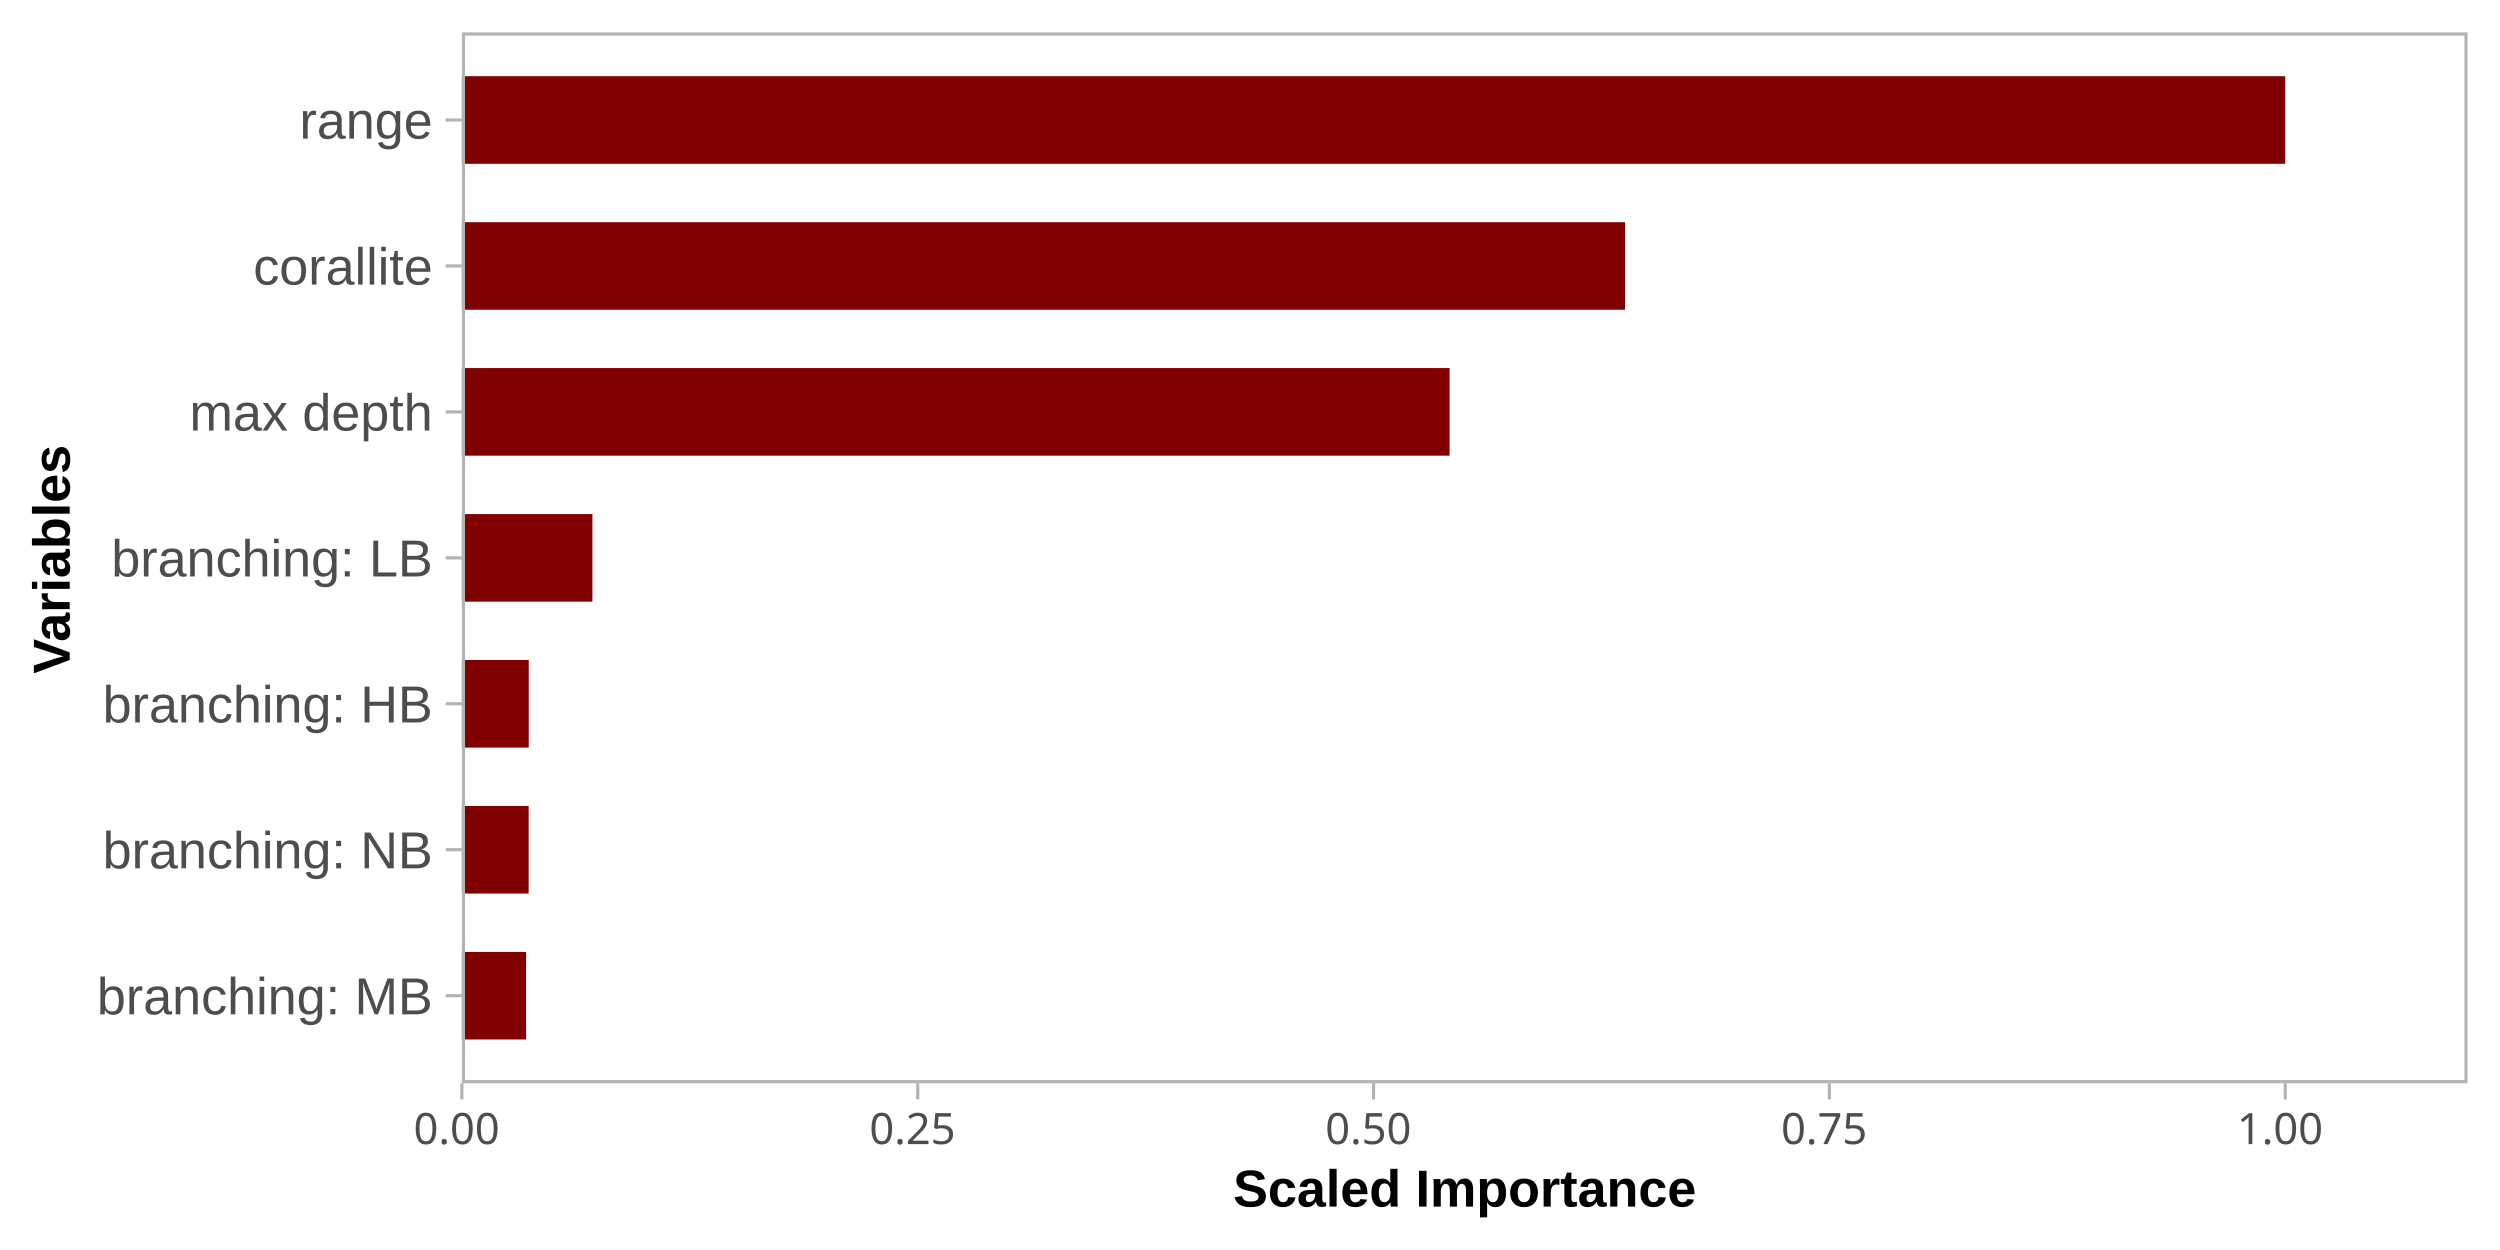
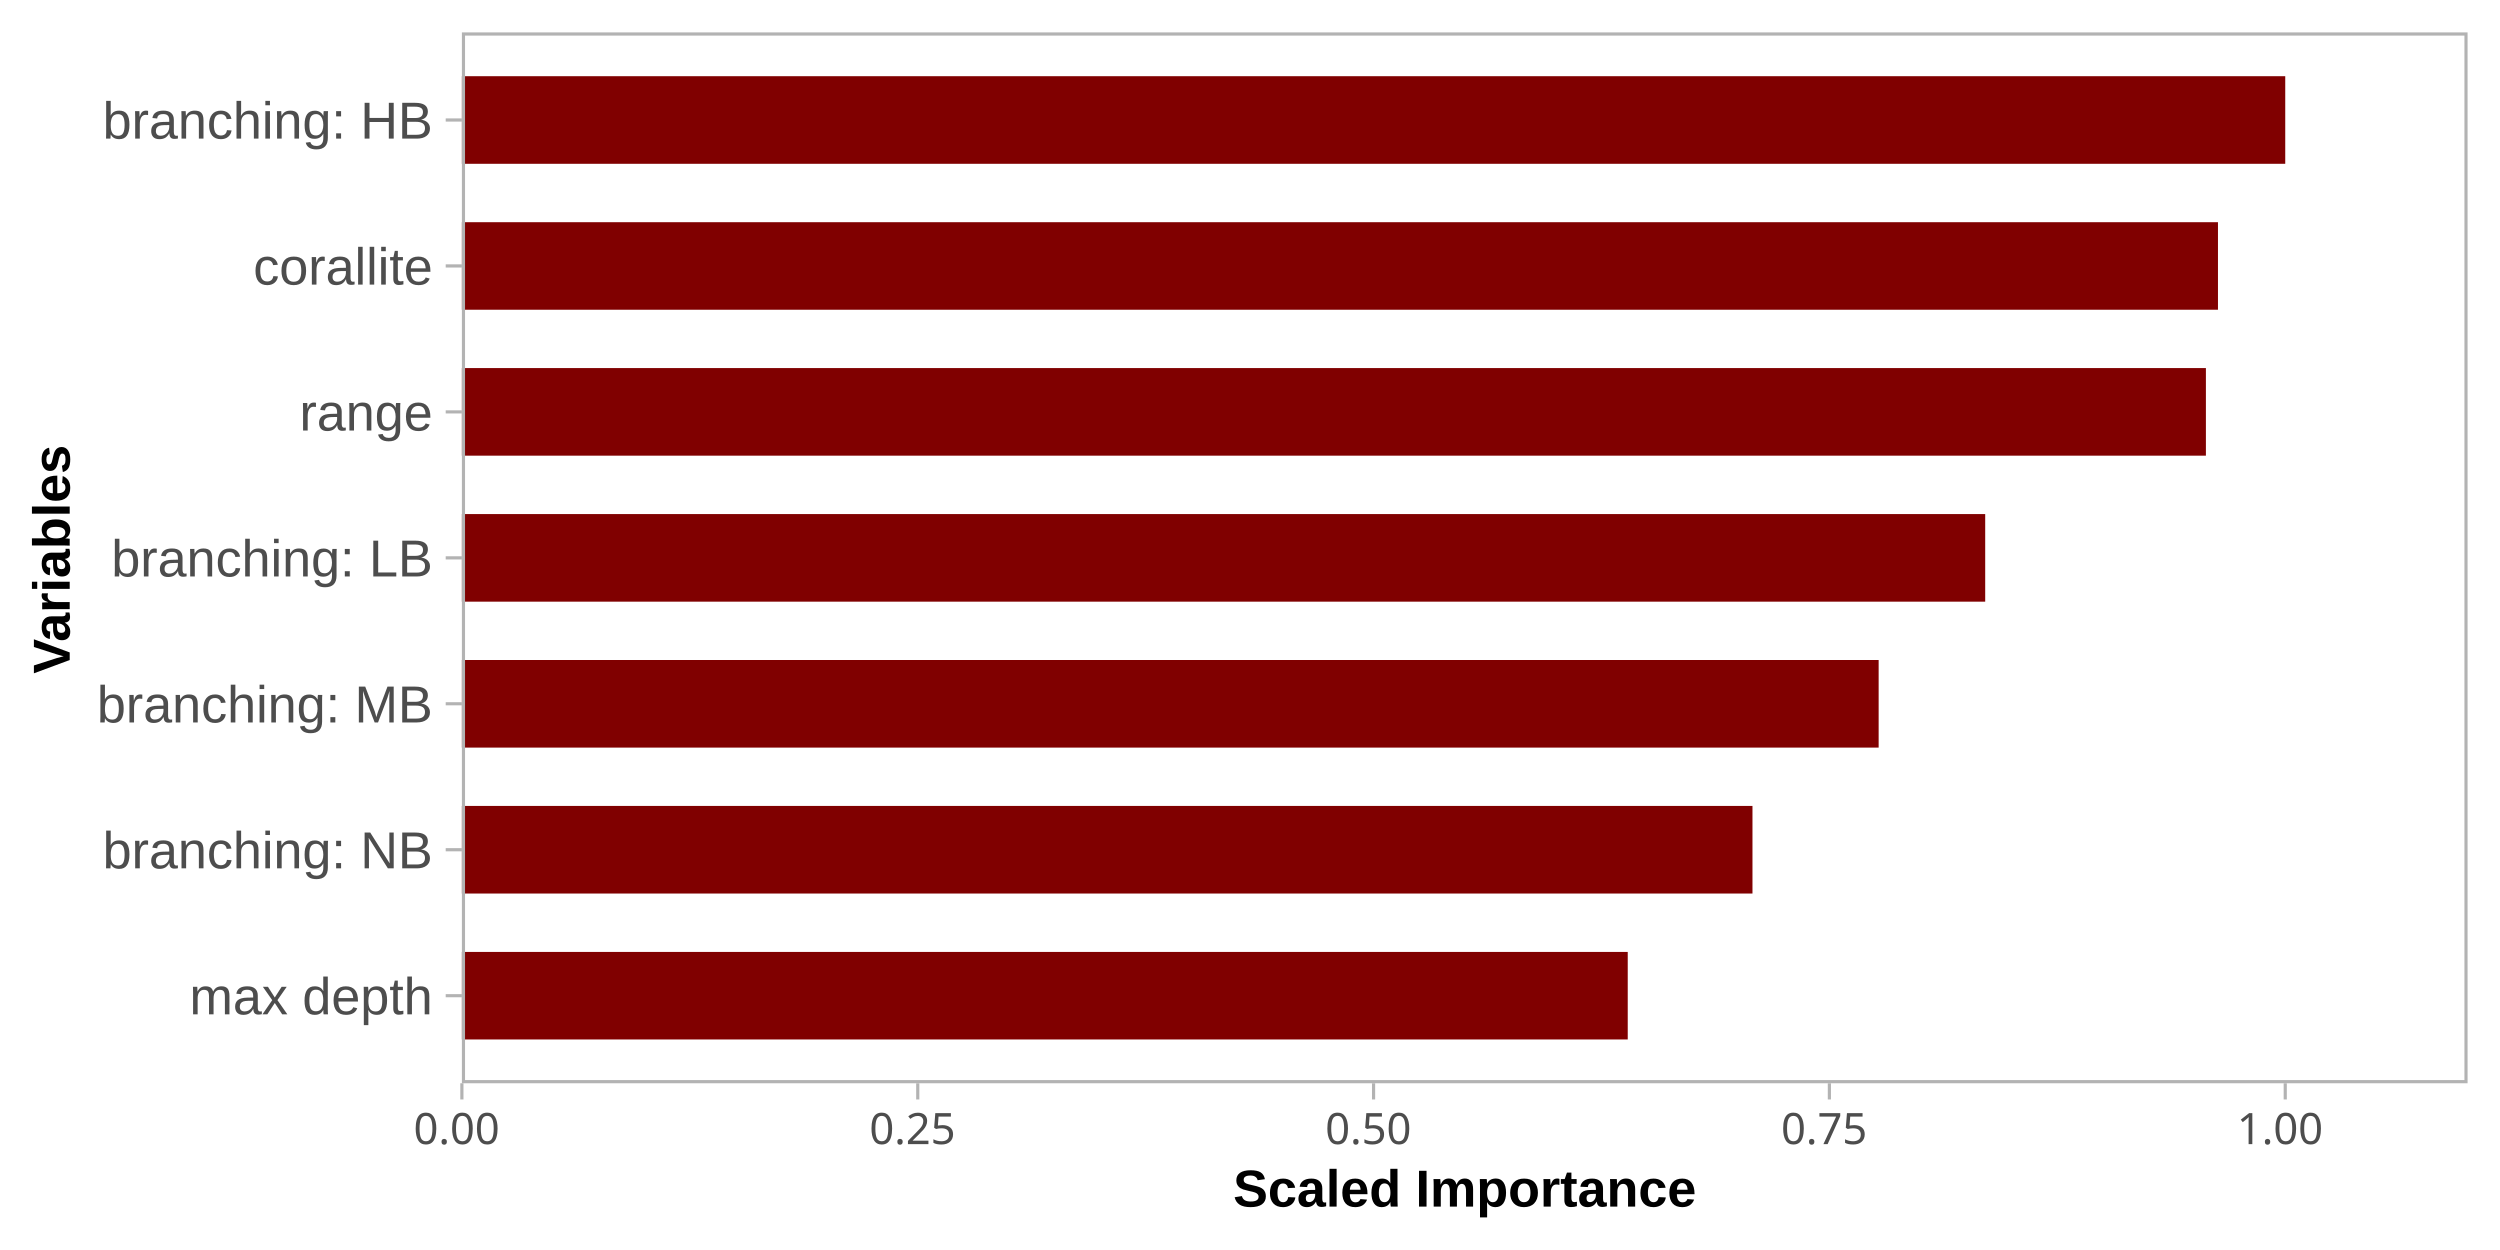
<svg xmlns="http://www.w3.org/2000/svg" viewBox="0 0 576.00 288.00">
  <defs>
    <style type="text/css">
    line, polyline, polygon, path, rect, circle {
      fill: none;
      stroke: #000000;
      stroke-linecap: round;
      stroke-linejoin: round;
      stroke-miterlimit: 10.00;
    }
  </style>
  </defs>
  <rect width="100%" height="100%" style="stroke: none; fill: #FFFFFF;" />
  <rect x="0.00" y="0.00" width="576.00" height="288.00" style="stroke-width: 1.45; stroke: #FFFFFF; fill: #FFFFFF;" />
  <defs>
    <clipPath id="cpMTA2LjQyfDU2OC41M3wyNDkuNTh8Ny40Nw==">
      <rect x="106.42" y="7.47" width="462.11" height="242.11" />
    </clipPath>
  </defs>
  <rect x="106.42" y="7.47" width="462.11" height="242.11" style="stroke-width: 1.45; stroke: none; fill: #FFFFFF;" clip-path="url(#cpMTA2LjQyfDU2OC41M3wyNDkuNTh8Ny40Nw==)" />
-   <rect x="106.42" y="219.32" width="14.79" height="20.18" style="stroke-width: 1.07; stroke: none; stroke-linecap: square; stroke-linejoin: miter; fill: #800000;" clip-path="url(#cpMTA2LjQyfDU2OC41M3wyNDkuNTh8Ny40Nw==)" />
-   <rect x="106.42" y="185.69" width="15.38" height="20.18" style="stroke-width: 1.07; stroke: none; stroke-linecap: square; stroke-linejoin: miter; fill: #800000;" clip-path="url(#cpMTA2LjQyfDU2OC41M3wyNDkuNTh8Ny40Nw==)" />
-   <rect x="106.42" y="152.07" width="15.40" height="20.18" style="stroke-width: 1.07; stroke: none; stroke-linecap: square; stroke-linejoin: miter; fill: #800000;" clip-path="url(#cpMTA2LjQyfDU2OC41M3wyNDkuNTh8Ny40Nw==)" />
-   <rect x="106.42" y="118.44" width="30.07" height="20.18" style="stroke-width: 1.07; stroke: none; stroke-linecap: square; stroke-linejoin: miter; fill: #800000;" clip-path="url(#cpMTA2LjQyfDU2OC41M3wyNDkuNTh8Ny40Nw==)" />
-   <rect x="106.42" y="84.81" width="227.56" height="20.18" style="stroke-width: 1.07; stroke: none; stroke-linecap: square; stroke-linejoin: miter; fill: #800000;" clip-path="url(#cpMTA2LjQyfDU2OC41M3wyNDkuNTh8Ny40Nw==)" />
-   <rect x="106.42" y="51.19" width="267.99" height="20.18" style="stroke-width: 1.07; stroke: none; stroke-linecap: square; stroke-linejoin: miter; fill: #800000;" clip-path="url(#cpMTA2LjQyfDU2OC41M3wyNDkuNTh8Ny40Nw==)" />
+   <rect x="106.42" y="219.32" width="268.61" height="20.18" style="stroke-width: 1.07; stroke: none; stroke-linecap: square; stroke-linejoin: miter; fill: #800000;" clip-path="url(#cpMTA2LjQyfDU2OC41M3wyNDkuNTh8Ny40Nw==)" />
+   <rect x="106.42" y="185.69" width="297.35" height="20.18" style="stroke-width: 1.07; stroke: none; stroke-linecap: square; stroke-linejoin: miter; fill: #800000;" clip-path="url(#cpMTA2LjQyfDU2OC41M3wyNDkuNTh8Ny40Nw==)" />
+   <rect x="106.42" y="152.07" width="326.42" height="20.18" style="stroke-width: 1.07; stroke: none; stroke-linecap: square; stroke-linejoin: miter; fill: #800000;" clip-path="url(#cpMTA2LjQyfDU2OC41M3wyNDkuNTh8Ny40Nw==)" />
+   <rect x="106.42" y="118.44" width="350.97" height="20.18" style="stroke-width: 1.07; stroke: none; stroke-linecap: square; stroke-linejoin: miter; fill: #800000;" clip-path="url(#cpMTA2LjQyfDU2OC41M3wyNDkuNTh8Ny40Nw==)" />
+   <rect x="106.42" y="84.81" width="401.82" height="20.18" style="stroke-width: 1.07; stroke: none; stroke-linecap: square; stroke-linejoin: miter; fill: #800000;" clip-path="url(#cpMTA2LjQyfDU2OC41M3wyNDkuNTh8Ny40Nw==)" />
+   <rect x="106.42" y="51.19" width="404.60" height="20.18" style="stroke-width: 1.07; stroke: none; stroke-linecap: square; stroke-linejoin: miter; fill: #800000;" clip-path="url(#cpMTA2LjQyfDU2OC41M3wyNDkuNTh8Ny40Nw==)" />
  <rect x="106.42" y="17.56" width="420.10" height="20.18" style="stroke-width: 1.07; stroke: none; stroke-linecap: square; stroke-linejoin: miter; fill: #800000;" clip-path="url(#cpMTA2LjQyfDU2OC41M3wyNDkuNTh8Ny40Nw==)" />
  <rect x="106.42" y="7.47" width="462.11" height="242.11" style="stroke-width: 1.45; stroke: #B3B3B3;" clip-path="url(#cpMTA2LjQyfDU2OC41M3wyNDkuNTh8Ny40Nw==)" />
  <defs>
    <clipPath id="cpMC4wMHw1NzYuMDB8Mjg4LjAwfDAuMDA=">
      <rect x="0.00" y="0.00" width="576.00" height="288.00" />
    </clipPath>
  </defs>
  <g clip-path="url(#cpMC4wMHw1NzYuMDB8Mjg4LjAwfDAuMDA=)">
-     <text x="22.32" y="233.70" style="font-size: 12.00px; fill: #4D4D4D; font-family: Arial;" textLength="77.37px" lengthAdjust="spacingAndGlyphs">branching: MB</text>
+     <text x="43.66" y="233.70" style="font-size: 12.00px; fill: #4D4D4D; font-family: Arial;" textLength="56.03px" lengthAdjust="spacingAndGlyphs">max depth</text>
  </g>
  <g clip-path="url(#cpMC4wMHw1NzYuMDB8Mjg4LjAwfDAuMDA=)">
    <text x="23.65" y="200.07" style="font-size: 12.00px; fill: #4D4D4D; font-family: Arial;" textLength="76.04px" lengthAdjust="spacingAndGlyphs">branching: NB</text>
  </g>
  <g clip-path="url(#cpMC4wMHw1NzYuMDB8Mjg4LjAwfDAuMDA=)">
-     <text x="23.65" y="166.45" style="font-size: 12.00px; fill: #4D4D4D; font-family: Arial;" textLength="76.04px" lengthAdjust="spacingAndGlyphs">branching: HB</text>
+     <text x="22.32" y="166.45" style="font-size: 12.00px; fill: #4D4D4D; font-family: Arial;" textLength="77.37px" lengthAdjust="spacingAndGlyphs">branching: MB</text>
  </g>
  <g clip-path="url(#cpMC4wMHw1NzYuMDB8Mjg4LjAwfDAuMDA=)">
    <text x="25.65" y="132.82" style="font-size: 12.00px; fill: #4D4D4D; font-family: Arial;" textLength="74.05px" lengthAdjust="spacingAndGlyphs">branching: LB</text>
  </g>
  <g clip-path="url(#cpMC4wMHw1NzYuMDB8Mjg4LjAwfDAuMDA=)">
-     <text x="43.66" y="99.20" style="font-size: 12.00px; fill: #4D4D4D; font-family: Arial;" textLength="56.03px" lengthAdjust="spacingAndGlyphs">max depth</text>
+     <text x="69.00" y="99.20" style="font-size: 12.00px; fill: #4D4D4D; font-family: Arial;" textLength="30.69px" lengthAdjust="spacingAndGlyphs">range</text>
  </g>
  <g clip-path="url(#cpMC4wMHw1NzYuMDB8Mjg4LjAwfDAuMDA=)">
    <text x="58.35" y="65.57" style="font-size: 12.00px; fill: #4D4D4D; font-family: Arial;" textLength="41.35px" lengthAdjust="spacingAndGlyphs">corallite</text>
  </g>
  <g clip-path="url(#cpMC4wMHw1NzYuMDB8Mjg4LjAwfDAuMDA=)">
-     <text x="69.00" y="31.94" style="font-size: 12.00px; fill: #4D4D4D; font-family: Arial;" textLength="30.69px" lengthAdjust="spacingAndGlyphs">range</text>
+     <text x="23.65" y="31.94" style="font-size: 12.00px; fill: #4D4D4D; font-family: Arial;" textLength="76.04px" lengthAdjust="spacingAndGlyphs">branching: HB</text>
  </g>
  <polyline points="102.69,229.41 106.42,229.41 " style="stroke-width: 0.73; stroke: #B3B3B3; stroke-linecap: butt;" clip-path="url(#cpMC4wMHw1NzYuMDB8Mjg4LjAwfDAuMDA=)" />
  <polyline points="102.69,195.78 106.42,195.78 " style="stroke-width: 0.73; stroke: #B3B3B3; stroke-linecap: butt;" clip-path="url(#cpMC4wMHw1NzYuMDB8Mjg4LjAwfDAuMDA=)" />
  <polyline points="102.69,162.15 106.42,162.15 " style="stroke-width: 0.73; stroke: #B3B3B3; stroke-linecap: butt;" clip-path="url(#cpMC4wMHw1NzYuMDB8Mjg4LjAwfDAuMDA=)" />
  <polyline points="102.69,128.53 106.42,128.53 " style="stroke-width: 0.73; stroke: #B3B3B3; stroke-linecap: butt;" clip-path="url(#cpMC4wMHw1NzYuMDB8Mjg4LjAwfDAuMDA=)" />
  <polyline points="102.69,94.90 106.42,94.90 " style="stroke-width: 0.73; stroke: #B3B3B3; stroke-linecap: butt;" clip-path="url(#cpMC4wMHw1NzYuMDB8Mjg4LjAwfDAuMDA=)" />
  <polyline points="102.69,61.27 106.42,61.27 " style="stroke-width: 0.73; stroke: #B3B3B3; stroke-linecap: butt;" clip-path="url(#cpMC4wMHw1NzYuMDB8Mjg4LjAwfDAuMDA=)" />
  <polyline points="102.69,27.65 106.42,27.65 " style="stroke-width: 0.73; stroke: #B3B3B3; stroke-linecap: butt;" clip-path="url(#cpMC4wMHw1NzYuMDB8Mjg4LjAwfDAuMDA=)" />
  <polyline points="106.42,253.32 106.42,249.58 " style="stroke-width: 0.73; stroke: #B3B3B3; stroke-linecap: butt;" clip-path="url(#cpMC4wMHw1NzYuMDB8Mjg4LjAwfDAuMDA=)" />
  <polyline points="211.45,253.32 211.45,249.58 " style="stroke-width: 0.73; stroke: #B3B3B3; stroke-linecap: butt;" clip-path="url(#cpMC4wMHw1NzYuMDB8Mjg4LjAwfDAuMDA=)" />
  <polyline points="316.47,253.32 316.47,249.58 " style="stroke-width: 0.73; stroke: #B3B3B3; stroke-linecap: butt;" clip-path="url(#cpMC4wMHw1NzYuMDB8Mjg4LjAwfDAuMDA=)" />
  <polyline points="421.49,253.32 421.49,249.58 " style="stroke-width: 0.73; stroke: #B3B3B3; stroke-linecap: butt;" clip-path="url(#cpMC4wMHw1NzYuMDB8Mjg4LjAwfDAuMDA=)" />
  <polyline points="526.52,253.32 526.52,249.58 " style="stroke-width: 0.73; stroke: #B3B3B3; stroke-linecap: butt;" clip-path="url(#cpMC4wMHw1NzYuMDB8Mjg4LjAwfDAuMDA=)" />
  <g clip-path="url(#cpMC4wMHw1NzYuMDB8Mjg4LjAwfDAuMDA=)">
    <text x="95.29" y="263.60" style="font-size: 10.00px; fill: #4D4D4D; font-family: Roboto Mono;" textLength="22.27px" lengthAdjust="spacingAndGlyphs">0.00</text>
  </g>
  <g clip-path="url(#cpMC4wMHw1NzYuMDB8Mjg4LjAwfDAuMDA=)">
    <text x="200.31" y="263.60" style="font-size: 10.00px; fill: #4D4D4D; font-family: Roboto Mono;" textLength="22.27px" lengthAdjust="spacingAndGlyphs">0.25</text>
  </g>
  <g clip-path="url(#cpMC4wMHw1NzYuMDB8Mjg4LjAwfDAuMDA=)">
    <text x="305.34" y="263.60" style="font-size: 10.00px; fill: #4D4D4D; font-family: Roboto Mono;" textLength="22.27px" lengthAdjust="spacingAndGlyphs">0.50</text>
  </g>
  <g clip-path="url(#cpMC4wMHw1NzYuMDB8Mjg4LjAwfDAuMDA=)">
    <text x="410.36" y="263.60" style="font-size: 10.00px; fill: #4D4D4D; font-family: Roboto Mono;" textLength="22.27px" lengthAdjust="spacingAndGlyphs">0.75</text>
  </g>
  <g clip-path="url(#cpMC4wMHw1NzYuMDB8Mjg4LjAwfDAuMDA=)">
    <text x="515.39" y="263.60" style="font-size: 10.00px; fill: #4D4D4D; font-family: Roboto Mono;" textLength="22.27px" lengthAdjust="spacingAndGlyphs">1.00</text>
  </g>
  <g clip-path="url(#cpMC4wMHw1NzYuMDB8Mjg4LjAwfDAuMDA=)">
    <text x="284.12" y="278.00" style="font-size: 12.00px; font-weight: bold; font-family: Arial;" textLength="106.71px" lengthAdjust="spacingAndGlyphs">Scaled Importance</text>
  </g>
  <g clip-path="url(#cpMC4wMHw1NzYuMDB8Mjg4LjAwfDAuMDA=)">
    <text transform="translate(16.06,155.21) rotate(-90)" style="font-size: 12.00px; font-weight: bold; font-family: Arial;" textLength="53.37px" lengthAdjust="spacingAndGlyphs">Variables</text>
  </g>
</svg>
